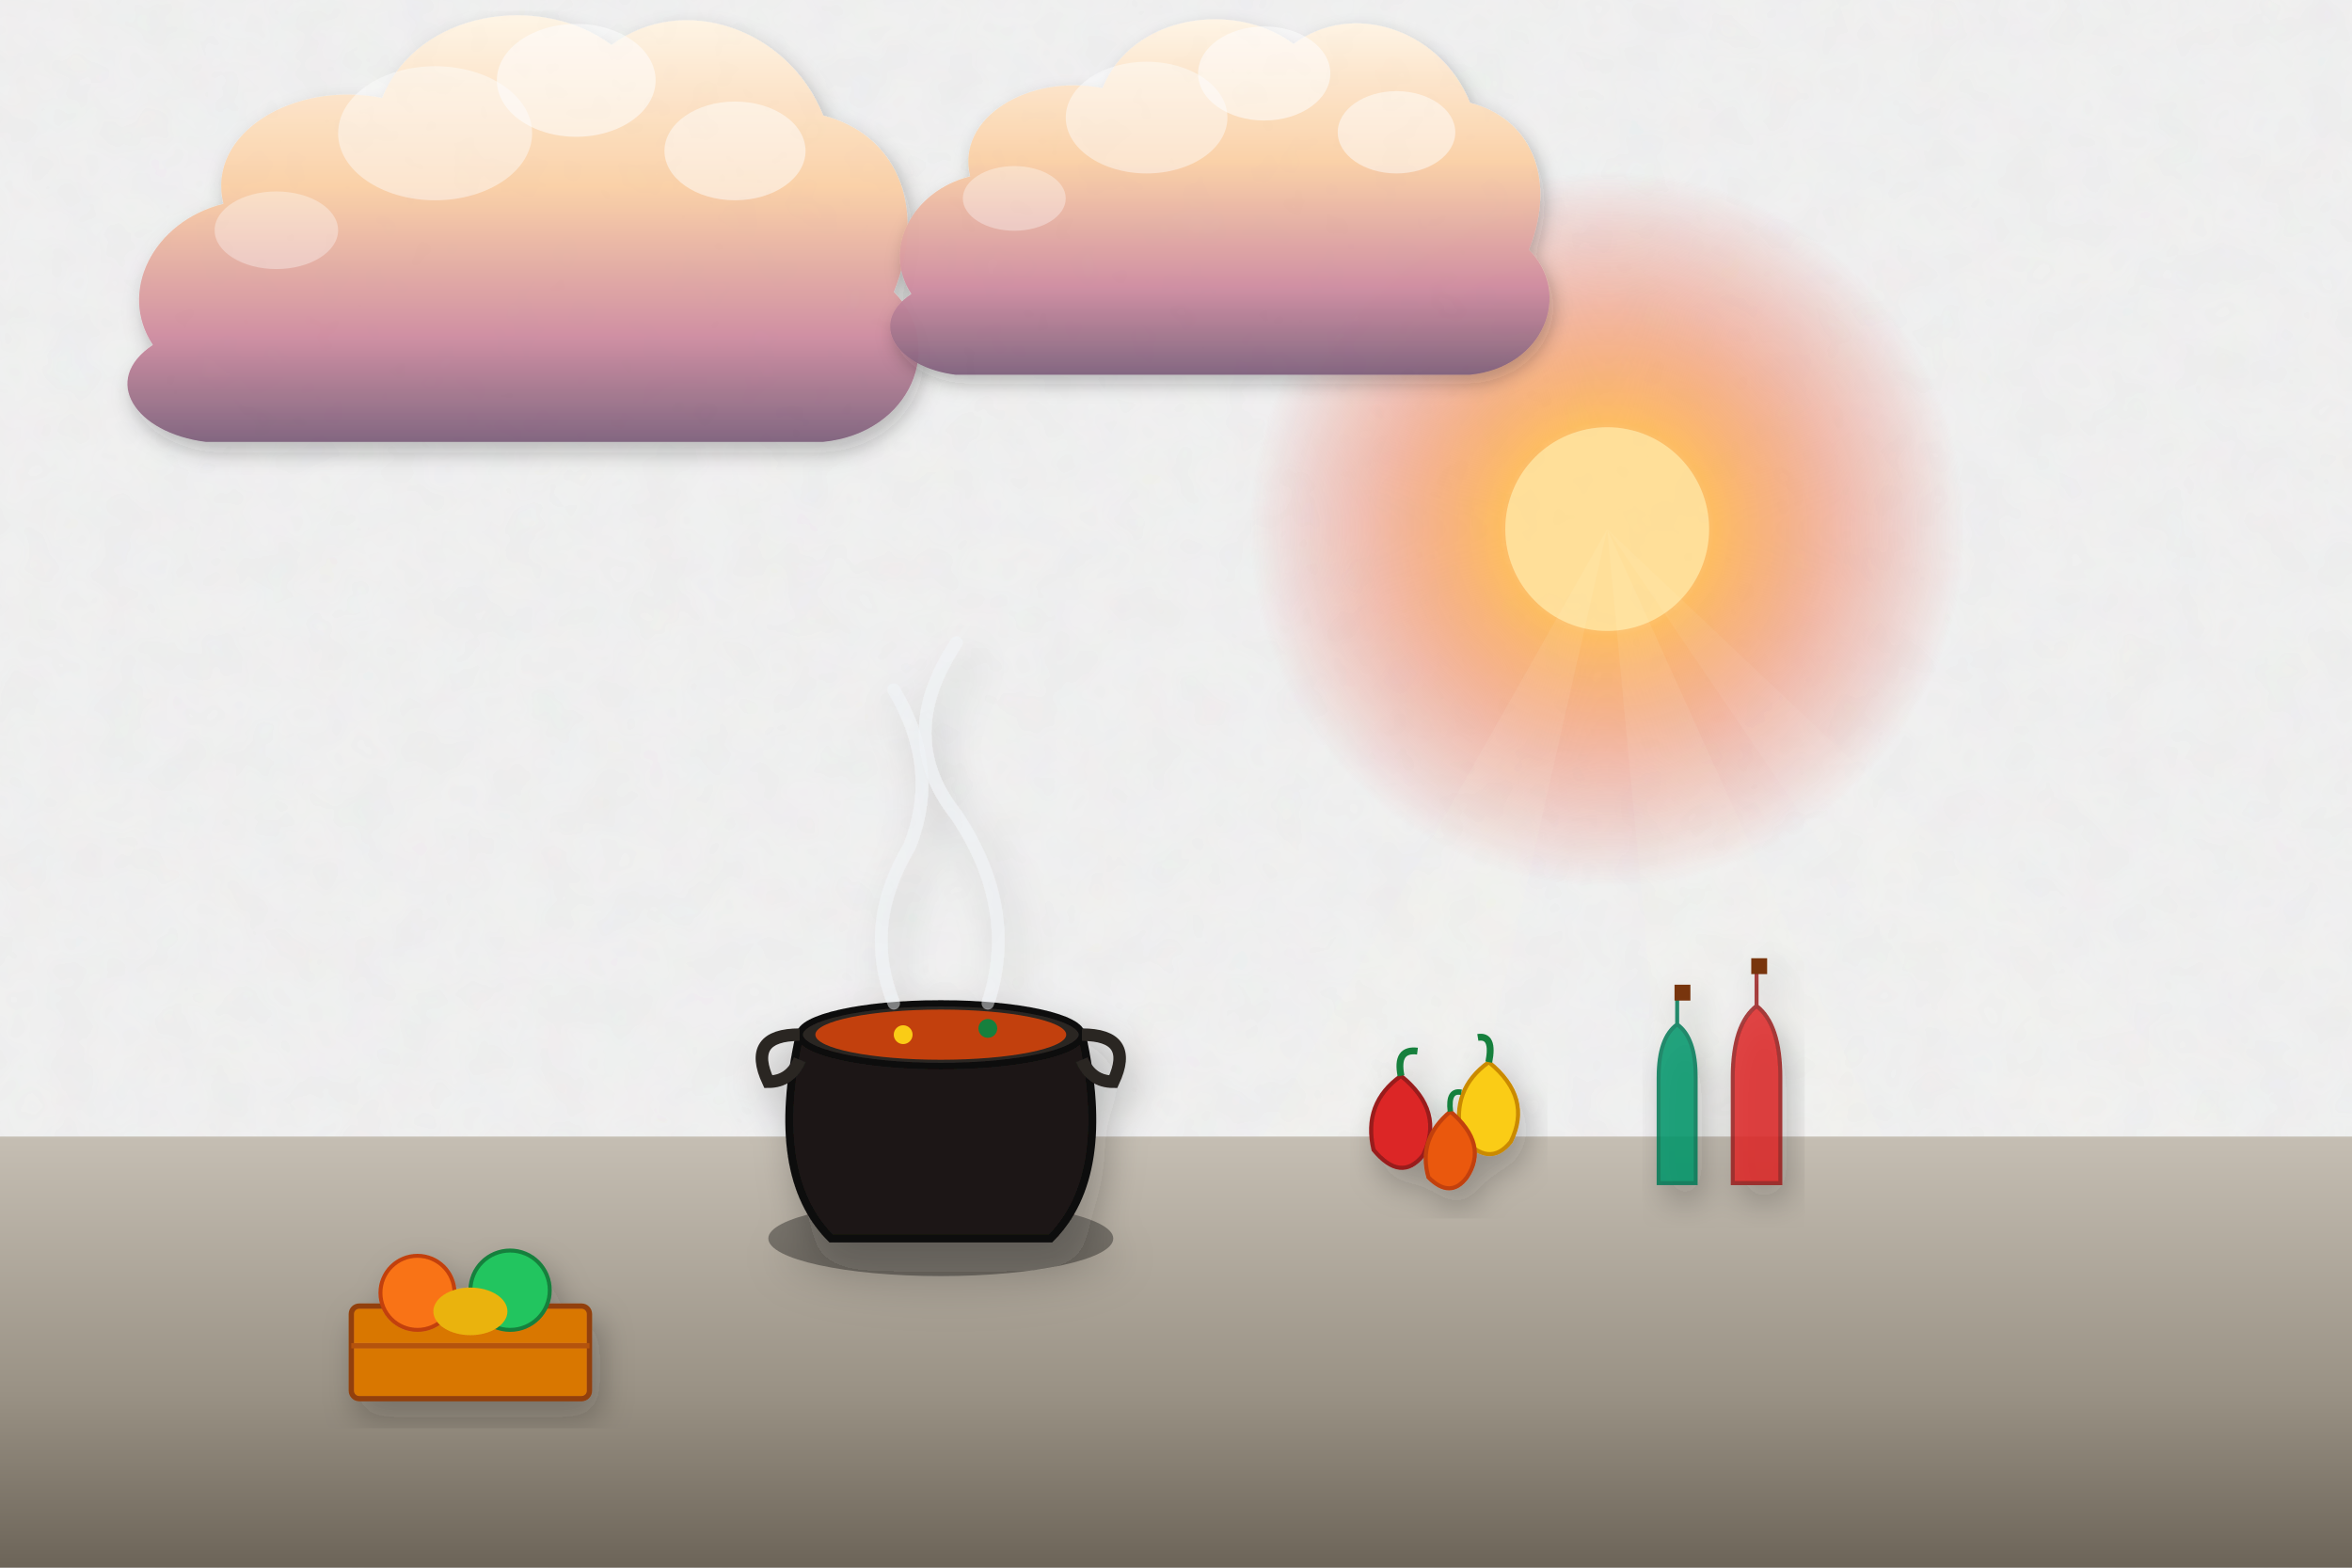
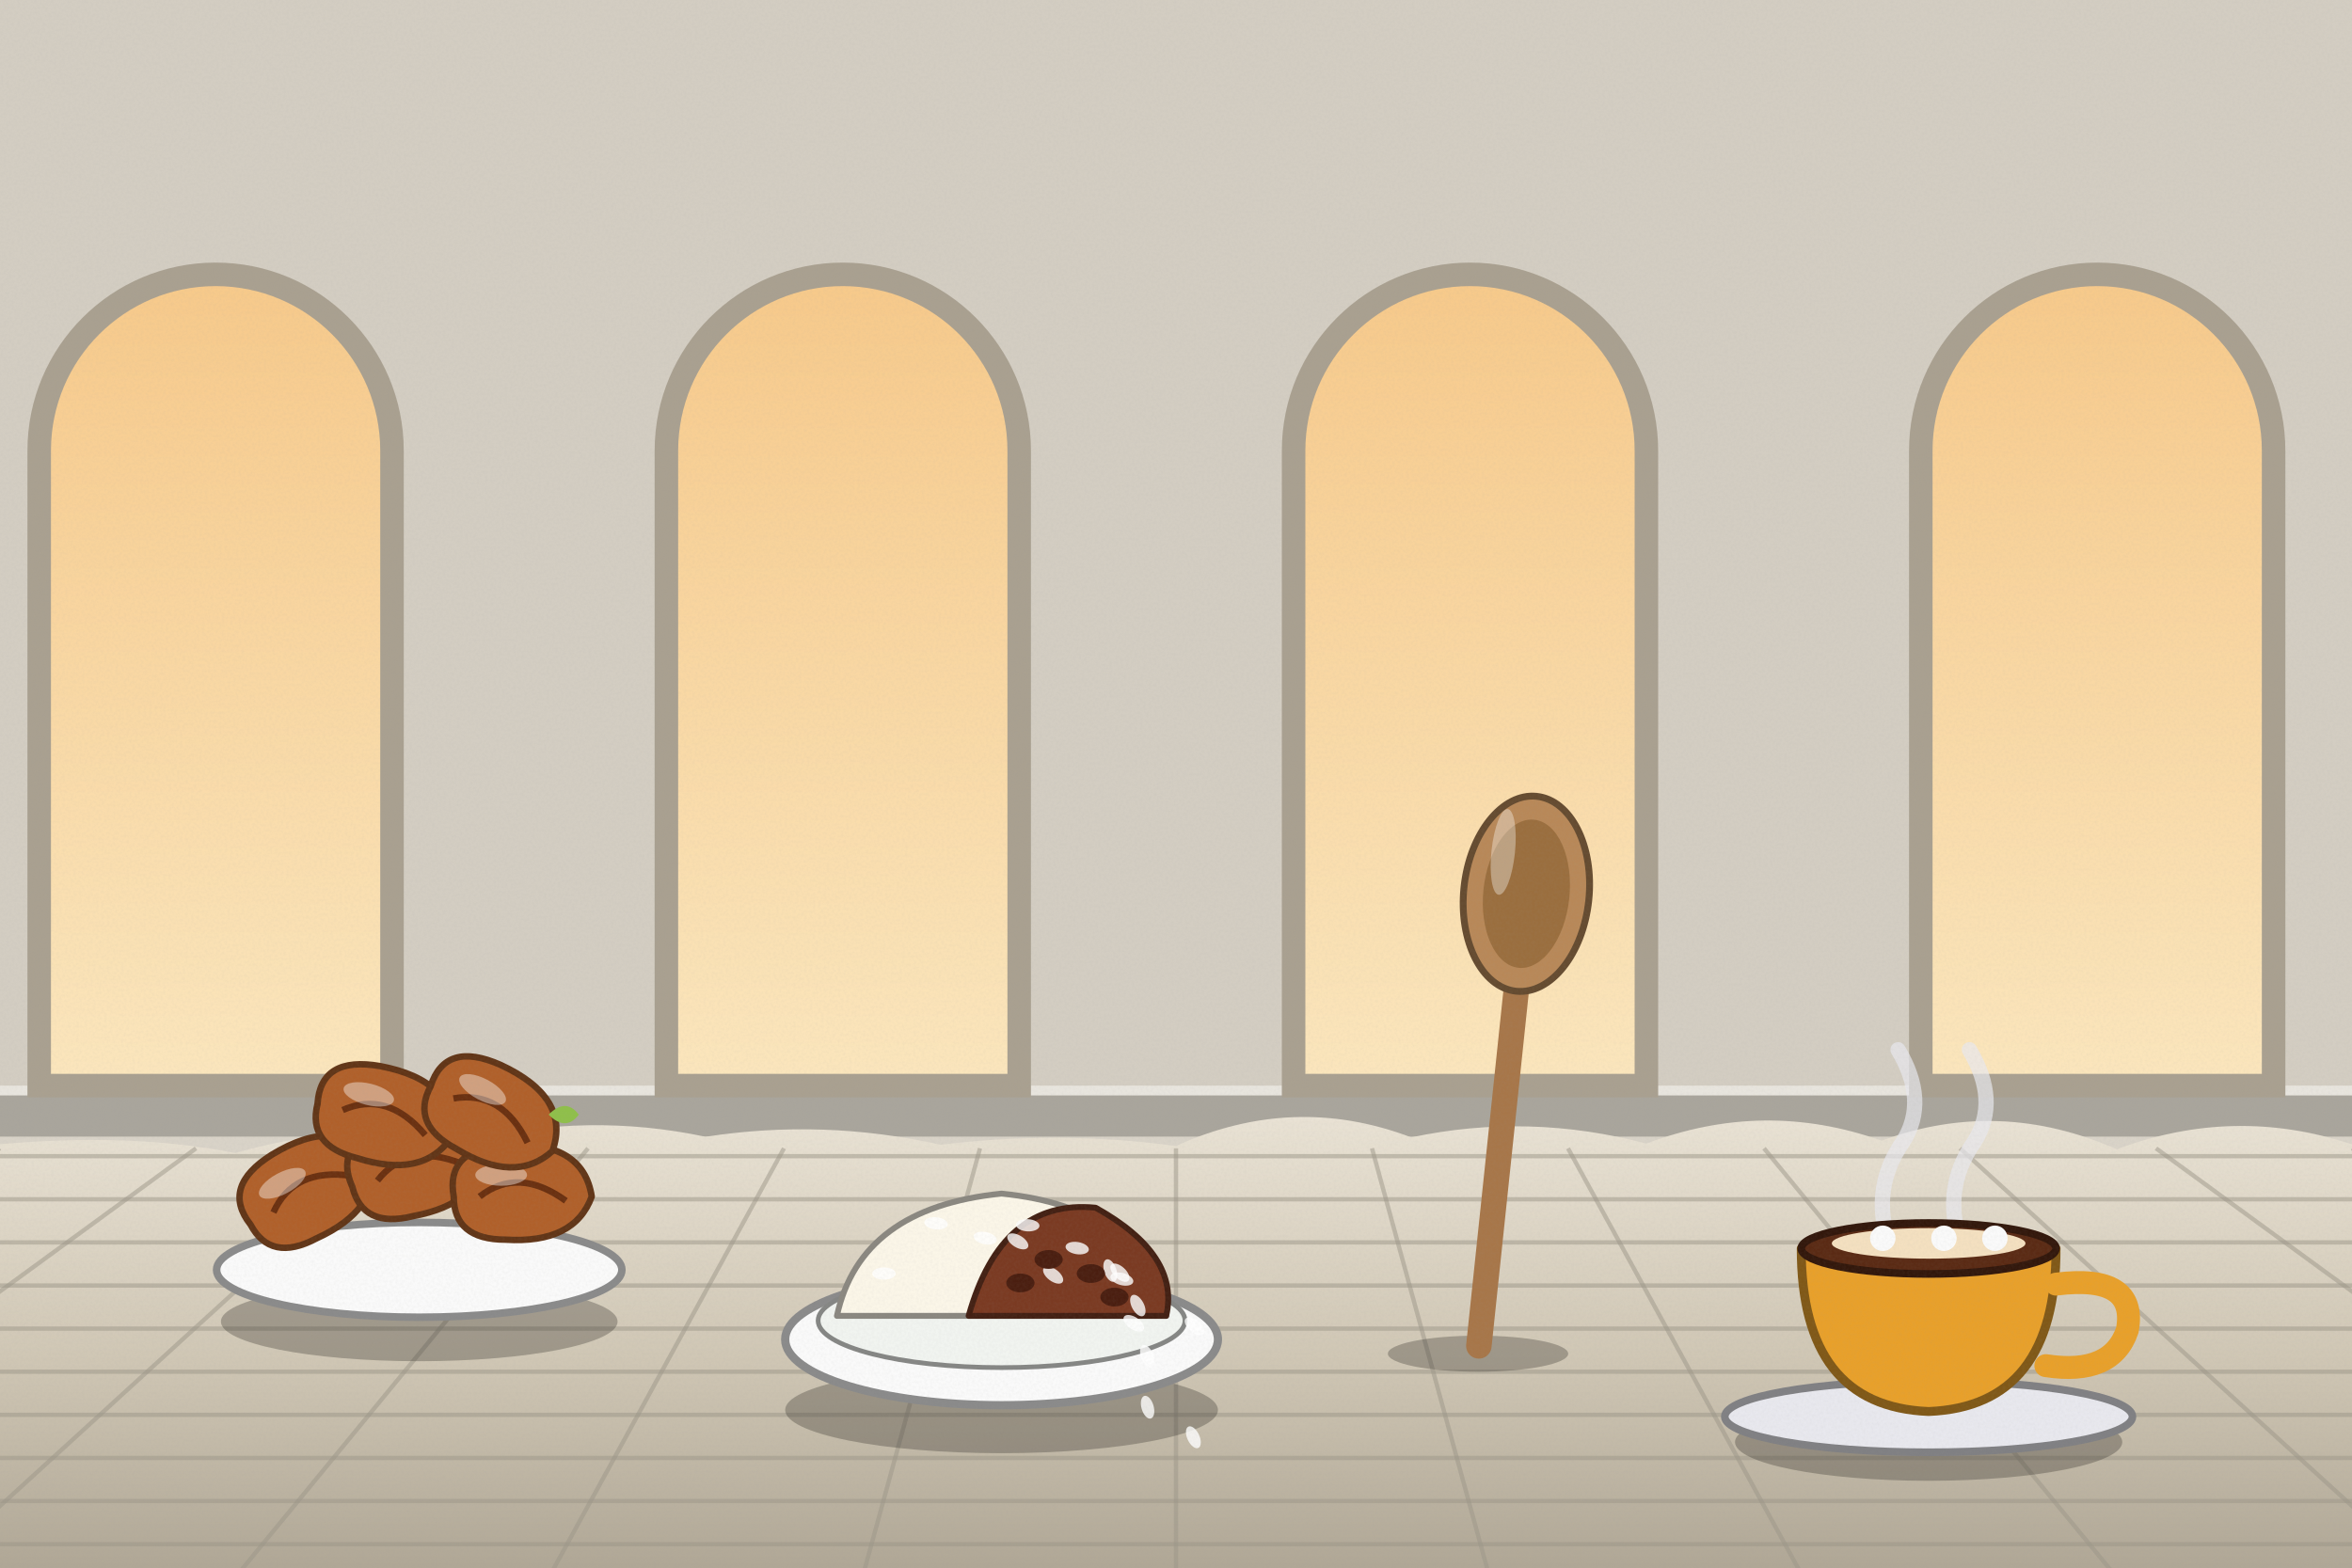
<svg xmlns="http://www.w3.org/2000/svg" viewBox="0 0 1200 800" width="1200" height="800">
  <defs>
-     <filter id="ghibliPaper" x="0%" y="0%" width="100%" height="100%">
-       <feTurbulence type="fractalNoise" baseFrequency="0.04" numOctaves="3" result="noise" seed="42" />
-       <feColorMatrix type="matrix" values="1 0 0 0 0  0 1 0 0 0  0 0 1 0 0  0 0 0 0.035 0" in="noise" result="coloredNoise" />
-       <feComposite operator="in" in2="SourceGraphic" />
-     </filter>
-     <filter id="softGlow" x="-20%" y="-20%" width="140%" height="140%">
-       <feGaussianBlur stdDeviation="8" result="blur" />
-       <feComposite in="SourceGraphic" in2="blur" operator="over" />
-     </filter>
-     <filter id="dropShadow" x="-20%" y="-20%" width="140%" height="140%">
-       <feDropShadow dx="3" dy="6" stdDeviation="6" flood-color="#141e28" flood-opacity="0.28" />
-     </filter>
-     <linearGradient id="skyDay" x1="0" y1="0" x2="0" y2="1">
-       <stop offset="0%" stop-color="#236ca7" />
-       <stop offset="35%" stop-color="#5fa3d6" />
-       <stop offset="70%" stop-color="#b8e1f2" />
-       <stop offset="100%" stop-color="#fdf3dc" />
-     </linearGradient>
-     <linearGradient id="skySunset" x1="0" y1="0" x2="0" y2="1">
-       <stop offset="0%" stop-color="#31396b" />
-       <stop offset="35%" stop-color="#73507b" />
-       <stop offset="65%" stop-color="#cb6b5c" />
-       <stop offset="85%" stop-color="#f29e5a" />
-       <stop offset="100%" stop-color="#fedaa2" />
-     </linearGradient>
-     <linearGradient id="skyDusk" x1="0" y1="0" x2="0" y2="1">
-       <stop offset="0%" stop-color="#121832" />
-       <stop offset="40%" stop-color="#262f56" />
-       <stop offset="70%" stop-color="#4e3d64" />
-       <stop offset="90%" stop-color="#915264" />
-       <stop offset="100%" stop-color="#d6846c" />
-     </linearGradient>
-     <linearGradient id="cloudBodyDay" x1="0" y1="0" x2="0" y2="1">
-       <stop offset="0%" stop-color="#ffffff" />
-       <stop offset="45%" stop-color="#fcf8f0" />
-       <stop offset="80%" stop-color="#d9e4ec" />
-       <stop offset="100%" stop-color="#b6c8d7" />
-     </linearGradient>
-     <linearGradient id="cloudBodySunset" x1="0" y1="0" x2="0" y2="1">
-       <stop offset="0%" stop-color="#fff5e6" />
-       <stop offset="40%" stop-color="#fbd0a5" />
-       <stop offset="75%" stop-color="#cf8ca0" />
-       <stop offset="100%" stop-color="#7e607c" />
-     </linearGradient>
-     <radialGradient id="sunGlowDay" cx="50%" cy="50%" r="50%">
-       <stop offset="0%" stop-color="#fffced" stop-opacity="1" />
-       <stop offset="35%" stop-color="#ffebaa" stop-opacity="0.85" />
-       <stop offset="70%" stop-color="#ffd573" stop-opacity="0.35" />
-       <stop offset="100%" stop-color="#ffd573" stop-opacity="0" />
-     </radialGradient>
-     <radialGradient id="sunGlowSunset" cx="50%" cy="50%" r="50%">
-       <stop offset="0%" stop-color="#fff8db" stop-opacity="1" />
-       <stop offset="30%" stop-color="#ffb753" stop-opacity="0.9" />
-       <stop offset="65%" stop-color="#f46e45" stop-opacity="0.4" />
-       <stop offset="100%" stop-color="#e04a43" stop-opacity="0" />
-     </radialGradient>
-     <linearGradient id="hillDistant" x1="0" y1="0" x2="0" y2="1">
-       <stop offset="0%" stop-color="#6e94a8" />
-       <stop offset="100%" stop-color="#93b9c7" />
-     </linearGradient>
-     <linearGradient id="hillMid" x1="0" y1="0" x2="0" y2="1">
-       <stop offset="0%" stop-color="#4a7c4f" />
-       <stop offset="50%" stop-color="#3c6a40" />
-       <stop offset="100%" stop-color="#2d5231" />
-     </linearGradient>
-     <linearGradient id="hillNear" x1="0" y1="0" x2="0" y2="1">
-       <stop offset="0%" stop-color="#699e4c" />
-       <stop offset="60%" stop-color="#4c7e33" />
-       <stop offset="100%" stop-color="#2f5720" />
-     </linearGradient>
-     <linearGradient id="woodTone" x1="0" y1="0" x2="0" y2="1">
-       <stop offset="0%" stop-color="#9c6d48" />
-       <stop offset="50%" stop-color="#784f30" />
-       <stop offset="100%" stop-color="#55341c" />
-     </linearGradient>
-     <linearGradient id="brassTone" x1="0" y1="0" x2="1" y2="1">
-       <stop offset="0%" stop-color="#ffe699" />
-       <stop offset="35%" stop-color="#d9a536" />
-       <stop offset="70%" stop-color="#996c14" />
-       <stop offset="100%" stop-color="#5e4007" />
+     <linearGradient id="woodTone" x1="0" y1="0" x2="1" y2="0">
+       <stop offset="0" stop-color="#a77649" />
+       <stop offset=".5" stop-color="#7d5231" />
+       <stop offset="1" stop-color="#5a381e" />
    </linearGradient>
    <linearGradient id="stoneTone" x1="0" y1="0" x2="0" y2="1">
-       <stop offset="0%" stop-color="#c5beb3" />
-       <stop offset="60%" stop-color="#999184" />
-       <stop offset="100%" stop-color="#6c6458" />
+       <stop offset="0" stop-color="#c5beb3" />
+       <stop offset="1" stop-color="#7c7468" />
    </linearGradient>
-     <linearGradient id="waterTone" x1="0" y1="0" x2="0" y2="1">
-       <stop offset="0%" stop-color="#47a5be" />
-       <stop offset="50%" stop-color="#2a7796" />
-       <stop offset="100%" stop-color="#144d6a" />
+     <filter id="softShadow" x="-20%" y="-20%" width="140%" height="140%">
+       <feDropShadow dx="2" dy="5" stdDeviation="4" flood-color="#1b1a14" flood-opacity=".25" />
+     </filter>
+     <filter id="grain" x="0" y="0" width="100%" height="100%">
+       <feTurbulence type="fractalNoise" baseFrequency=".7" numOctaves="2" seed="11" />
+       <feColorMatrix type="matrix" values="0 0 0 0 .34  0 0 0 0 .34  0 0 0 0 .32  0 0 0 .22 -.07" />
+     </filter>
+     <linearGradient id="winSky" x1="0" y1="0" x2="0" y2="1">
+       <stop offset="0" stop-color="#f7c98a" />
+       <stop offset="1" stop-color="#fbe6bd" />
+     </linearGradient>
+     <linearGradient id="gndG" x1="0" y1="0" x2="0" y2="1">
+       <stop offset="0" stop-color="#e9e2d4" />
+       <stop offset=".5" stop-color="#cfc6b4" />
+       <stop offset="1" stop-color="#aaa190" />
    </linearGradient>
  </defs>
-   <rect width="1200" height="800" fill="url(#skySunset)" filter="url(#ghibliPaper)" />
+   <rect width="1200" height="800" fill="#d9d3c8" />
+   <rect x="0" y="0" width="1200" height="580" fill="#c8c2b8" opacity=".35" />
+   <rect x="0" y="558" width="1200" height="22" fill="#a9a59c" />
+   <rect x="0" y="554" width="1200" height="5" fill="#e8e5de" />
  <g>
-     <circle cx="820" cy="270" r="182" fill="url(#sunGlowSunset)" />
-     <circle cx="820" cy="270" r="52" fill="#ffdf99" />
-     <polygon points="820,270 520,800 700,800" fill="#fffbe6" opacity="0.08" />
-     <polygon points="820,270 870,800 1060,800" fill="#fffbe6" opacity="0.08" />
-     <polygon points="820,270 1180,800 1380,800" fill="#fffbe6" opacity="0.06" />
+     <path d="M20,554 L20,230 A90,90 0 0 1 200,230 L200,554 Z" fill="url(#winSky)" stroke="#a9a090" stroke-width="12" />
+     <path d="M340,554 L340,230 A90,90 0 0 1 520,230 L520,554 Z" fill="url(#winSky)" stroke="#a9a090" stroke-width="12" />
+     <path d="M660,554 L660,230 A90,90 0 0 1 840,230 L840,554 Z" fill="url(#winSky)" stroke="#a9a090" stroke-width="12" />
+     <path d="M980,554 L980,230 A90,90 0 0 1 1160,230 L1160,554 Z" fill="url(#winSky)" stroke="#a9a090" stroke-width="12" />
  </g>
-   <g transform="translate(240, 140) scale(0.9)" opacity="0.95">
-     <path d="M-180,40        C-200,10 -180,-30 -140,-40        C-150,-80 -100,-110 -50,-100        C-30,-150 40,-160 80,-130        C120,-160 180,-140 200,-90        C240,-80 260,-40 240,10        C270,40 250,90 200,95        L-150,95        C-190,90 -210,60 -180,40 Z" fill="url(#cloudBodySunset)" filter="url(#dropShadow)" />
-     <ellipse cx="60" cy="-110" rx="45" ry="32" fill="#ffffff" opacity="0.55" />
-     <ellipse cx="-20" cy="-80" rx="55" ry="38" fill="#ffffff" opacity="0.45" />
-     <ellipse cx="150" cy="-70" rx="40" ry="28" fill="#ffffff" opacity="0.5" />
-     <ellipse cx="-110" cy="-25" rx="35" ry="22" fill="#ffffff" opacity="0.35" />
+   <g>
+     <path d="M-20,586 Q60,576.4 120,588.4 Q180,571.2 240,582 Q300,567.4 360,580.1 Q420,570.8 480,584.2 Q540,576.8 600,584.8 Q660,557.6 720,580.4 Q780,567.7 840,583.6 Q900,560.8 960,582.1 Q1020,560 1080,586.5 Q1140,564 1200,584 Q1260,566.7 1320,589.3 L1240,820 L-20,820 Z" fill="url(#gndG)" />
+     <line x1="-10" y1="590" x2="1210" y2="590" stroke="#9b9587" stroke-width="2.2" opacity=".5" />
+     <line x1="-10" y1="612" x2="1210" y2="612" stroke="#9b9587" stroke-width="2.2" opacity=".5" />
+     <line x1="-10" y1="634" x2="1210" y2="634" stroke="#9b9587" stroke-width="2.2" opacity=".5" />
+     <line x1="-10" y1="656" x2="1210" y2="656" stroke="#9b9587" stroke-width="2.2" opacity=".5" />
+     <line x1="-10" y1="678" x2="1210" y2="678" stroke="#9b9587" stroke-width="2.2" opacity=".5" />
+     <line x1="-10" y1="700" x2="1210" y2="700" stroke="#9b9587" stroke-width="2.2" opacity=".5" />
+     <line x1="-10" y1="722" x2="1210" y2="722" stroke="#9b9587" stroke-width="2.2" opacity=".5" />
+     <line x1="-10" y1="744" x2="1210" y2="744" stroke="#9b9587" stroke-width="2.2" opacity=".5" />
+     <line x1="-10" y1="766" x2="1210" y2="766" stroke="#9b9587" stroke-width="2.2" opacity=".5" />
+     <line x1="-10" y1="788" x2="1210" y2="788" stroke="#9b9587" stroke-width="2.2" opacity=".5" />
+     <line x1="0" y1="586" x2="-360" y2="805" stroke="#9b9587" stroke-width="2.2" opacity=".5" />
+     <line x1="100" y1="586" x2="-200" y2="805" stroke="#9b9587" stroke-width="2.2" opacity=".5" />
+     <line x1="200" y1="586" x2="-40" y2="805" stroke="#9b9587" stroke-width="2.2" opacity=".5" />
+     <line x1="300" y1="586" x2="120" y2="805" stroke="#9b9587" stroke-width="2.2" opacity=".5" />
+     <line x1="400" y1="586" x2="280" y2="805" stroke="#9b9587" stroke-width="2.2" opacity=".5" />
+     <line x1="500" y1="586" x2="440" y2="805" stroke="#9b9587" stroke-width="2.2" opacity=".5" />
+     <line x1="600" y1="586" x2="600" y2="805" stroke="#9b9587" stroke-width="2.2" opacity=".5" />
+     <line x1="700" y1="586" x2="760" y2="805" stroke="#9b9587" stroke-width="2.2" opacity=".5" />
+     <line x1="800" y1="586" x2="920" y2="805" stroke="#9b9587" stroke-width="2.2" opacity=".5" />
+     <line x1="900" y1="586" x2="1080" y2="805" stroke="#9b9587" stroke-width="2.2" opacity=".5" />
+     <line x1="1000" y1="586" x2="1240" y2="805" stroke="#9b9587" stroke-width="2.2" opacity=".5" />
+     <line x1="1100" y1="586" x2="1400" y2="805" stroke="#9b9587" stroke-width="2.2" opacity=".5" />
+     <line x1="1200" y1="586" x2="1560" y2="805" stroke="#9b9587" stroke-width="2.2" opacity=".5" />
  </g>
-   <g transform="translate(600, 120) scale(0.75)" opacity="0.95">
-     <path d="M-180,40        C-200,10 -180,-30 -140,-40        C-150,-80 -100,-110 -50,-100        C-30,-150 40,-160 80,-130        C120,-160 180,-140 200,-90        C240,-80 260,-40 240,10        C270,40 250,90 200,95        L-150,95        C-190,90 -210,60 -180,40 Z" fill="url(#cloudBodySunset)" filter="url(#dropShadow)" />
-     <ellipse cx="60" cy="-110" rx="45" ry="32" fill="#ffffff" opacity="0.55" />
-     <ellipse cx="-20" cy="-80" rx="55" ry="38" fill="#ffffff" opacity="0.45" />
-     <ellipse cx="150" cy="-70" rx="40" ry="28" fill="#ffffff" opacity="0.5" />
-     <ellipse cx="-110" cy="-25" rx="35" ry="22" fill="#ffffff" opacity="0.35" />
+   <g transform="translate(213.9,674.4) scale(1.1)">
+     <ellipse cx="0" cy="0" rx="92" ry="18.4" fill="#1b1a14" opacity="0.28" />
+     <ellipse cx="0" cy="-24" rx="94" ry="22" fill="#fafafa" stroke="#8a8a8a" stroke-width="3.5" />
+     <g transform="translate(-48,-52) rotate(-28)">
+       <path d="M-30,-8 Q-34,-30 -6,-32 Q30,-34 34,-8 Q26,14 -6,12 Q-30,12 -30,-8 Z" fill="#b0602a" stroke="#613517" stroke-width="3" stroke-linejoin="round" stroke-linecap="round" />
+       <path d="M-20,-12 Q-6,-26 18,-14" fill="none" stroke="#252525" stroke-width="0" stroke-linejoin="round" stroke-linecap="round" />
+       <path d="M-18,-8 Q0,-22 22,-6" stroke="#6a3010" stroke-width="3" fill="none" />
+       <ellipse cx="-8" cy="-18" rx="12" ry="5" fill="#ffffff" opacity="0.4" />
+     </g>
+     <g transform="translate(0,-62) rotate(-14)">
+       <path d="M-30,-8 Q-34,-30 -6,-32 Q30,-34 34,-8 Q26,14 -6,12 Q-30,12 -30,-8 Z" fill="#b0602a" stroke="#613517" stroke-width="3" stroke-linejoin="round" stroke-linecap="round" />
+       <path d="M-20,-12 Q-6,-26 18,-14" fill="none" stroke="#252525" stroke-width="0" stroke-linejoin="round" stroke-linecap="round" />
+       <path d="M-18,-8 Q0,-22 22,-6" stroke="#6a3010" stroke-width="3" fill="none" />
+       <ellipse cx="-8" cy="-18" rx="12" ry="5" fill="#ffffff" opacity="0.4" />
+     </g>
+     <g transform="translate(46,-50) rotate(0)">
+       <path d="M-30,-8 Q-34,-30 -6,-32 Q30,-34 34,-8 Q26,14 -6,12 Q-30,12 -30,-8 Z" fill="#b0602a" stroke="#613517" stroke-width="3" stroke-linejoin="round" stroke-linecap="round" />
+       <path d="M-20,-12 Q-6,-26 18,-14" fill="none" stroke="#252525" stroke-width="0" stroke-linejoin="round" stroke-linecap="round" />
+       <path d="M-18,-8 Q0,-22 22,-6" stroke="#6a3010" stroke-width="3" fill="none" />
+       <ellipse cx="-8" cy="-18" rx="12" ry="5" fill="#ffffff" opacity="0.4" />
+     </g>
+     <g transform="translate(-20,-86) rotate(14)">
+       <path d="M-30,-8 Q-34,-30 -6,-32 Q30,-34 34,-8 Q26,14 -6,12 Q-30,12 -30,-8 Z" fill="#b0602a" stroke="#613517" stroke-width="3" stroke-linejoin="round" stroke-linecap="round" />
+       <path d="M-20,-12 Q-6,-26 18,-14" fill="none" stroke="#252525" stroke-width="0" stroke-linejoin="round" stroke-linecap="round" />
+       <path d="M-18,-8 Q0,-22 22,-6" stroke="#6a3010" stroke-width="3" fill="none" />
+       <ellipse cx="-8" cy="-18" rx="12" ry="5" fill="#ffffff" opacity="0.4" />
+     </g>
+     <g transform="translate(28,-88) rotate(28)">
+       <path d="M-30,-8 Q-34,-30 -6,-32 Q30,-34 34,-8 Q26,14 -6,12 Q-30,12 -30,-8 Z" fill="#b0602a" stroke="#613517" stroke-width="3" stroke-linejoin="round" stroke-linecap="round" />
+       <path d="M-20,-12 Q-6,-26 18,-14" fill="none" stroke="#252525" stroke-width="0" stroke-linejoin="round" stroke-linecap="round" />
+       <path d="M-18,-8 Q0,-22 22,-6" stroke="#6a3010" stroke-width="3" fill="none" />
+       <ellipse cx="-8" cy="-18" rx="12" ry="5" fill="#ffffff" opacity="0.4" />
+     </g>
+     <path d="M60,-96 q8,-8 14,0 q-6,8 -14,0" fill="#8fbf4a" />
  </g>
-   <rect width="1200" height="800" fill="#f97316" opacity="0.3" filter="url(#ghibliPaper)" />
-   <rect x="0" y="580" width="1200" height="220" fill="url(#stoneTone)" />
-   <g transform="translate(480, 560) scale(1.6)" filter="url(#dropShadow)">
-     <ellipse cx="0" cy="45" rx="55" ry="12" fill="#000000" opacity="0.35" />
-     <path d="M-45,-20 L45,-20 Q55,25 35,45 L-35,45 Q-55,25 -45,-20 Z" fill="#1c1917" stroke="#0c0a09" stroke-width="2.5" />
-     <ellipse cx="0" cy="-20" rx="45" ry="10" fill="#292524" stroke="#0c0a09" stroke-width="2" />
-     <path d="M-45,-20 Q-62,-20 -55,-5 Q-48,-5 -45,-12" stroke="#292524" stroke-width="4" fill="none" />
-     <path d="M45,-20 Q62,-20 55,-5 Q48,-5 45,-12" stroke="#292524" stroke-width="4" fill="none" />
-     <ellipse cx="0" cy="-20" rx="40" ry="8" fill="#c2410c" />
-     <circle cx="-12" cy="-20" r="3" fill="#facc15" />
-     <circle cx="15" cy="-22" r="3" fill="#15803d" />
-     <path d="M-15,-30 Q-25,-55 -10,-80 Q0,-105 -15,-130" stroke="#f1f5f9" stroke-width="4" opacity="0.5" fill="none" stroke-linecap="round" />
-     <path d="M15,-30 Q25,-60 5,-90 Q-15,-115 5,-145" stroke="#f1f5f9" stroke-width="4" opacity="0.5" fill="none" stroke-linecap="round" />
-   </g>
-   <g transform="translate(740, 570) scale(1.4)" filter="url(#dropShadow)">
-     <g transform="translate(-18, 0)">
-       <path d="M0,-15 Q-14,-5 -10,12 Q0,24 8,14 Q16,-2 0,-15 Z" fill="#dc2626" stroke="#991b1b" stroke-width="1.5" />
-       <path d="M0,-15 Q-2,-25 6,-24" stroke="#15803d" stroke-width="2.5" fill="none" />
-     </g>
-     <g transform="translate(14, -5)">
-       <path d="M0,-15 Q-14,-5 -10,12 Q0,24 8,14 Q16,-2 0,-15 Z" fill="#facc15" stroke="#ca8a04" stroke-width="1.5" />
-       <path d="M0,-15 Q2,-25 -4,-24" stroke="#15803d" stroke-width="2.5" fill="none" />
-     </g>
-     <g transform="translate(0, 10)">
-       <path d="M0,-12 Q-12,-2 -8,12 Q0,20 6,12 Q14,0 0,-12 Z" fill="#ea580c" stroke="#c2410c" stroke-width="1.5" />
-       <path d="M0,-12 Q-1,-20 4,-19" stroke="#15803d" stroke-width="2" fill="none" />
+   <g transform="translate(754.1,690.8) scale(1)">
+     <ellipse cx="0" cy="0" rx="46" ry="9.2" fill="#1b1a14" opacity="0.28" />
+     <g transform="rotate(6)">
+       <line x1="0" y1="-4" x2="0" y2="-190" stroke="#a77649" stroke-width="13" stroke-linecap="round" />
+       <ellipse cx="0" cy="-236" rx="32" ry="50" fill="#b88858" stroke="#654b30" stroke-width="3.5" />
+       <ellipse cx="0" cy="-236" rx="22" ry="38" fill="#9a6e3e" stroke="#553d22" stroke-width="0" />
+       <ellipse cx="-14" cy="-256" rx="6" ry="22" fill="#ffffff" opacity="0.35" />
    </g>
  </g>
-   <g transform="translate(880, 570) scale(1.35)" filter="url(#dropShadow)">
-     <path d="M-18,-45 L-18,-35 Q-25,-30 -25,-15 L-25,25 L-11,25 L-11,-15 Q-11,-30 -18,-35 Z" fill="#059669" opacity="0.85" stroke="#047857" stroke-width="1.5" />
-     <rect x="-19" y="-50" width="6" height="6" fill="#78350f" />
-     <path d="M12,-55 L12,-42 Q3,-35 3,-15 L3,25 L21,25 L21,-15 Q21,-35 12,-42 Z" fill="#dc2626" opacity="0.85" stroke="#991b1b" stroke-width="1.5" />
-     <rect x="10" y="-60" width="6" height="6" fill="#78350f" />
+   <g transform="translate(511,719.5) scale(1.2)">
+     <ellipse cx="0" cy="0" rx="92" ry="18.4" fill="#1b1a14" opacity="0.28" />
+     <ellipse cx="0" cy="-30" rx="92" ry="28" fill="#fafafa" stroke="#8a8a8a" stroke-width="3.5" />
+     <ellipse cx="0" cy="-38" rx="78" ry="20" fill="#f1f4f0" stroke="#858684" stroke-width="2" />
+     <path d="M-70,-40 Q-60,-86 0,-92 Q60,-86 70,-40 Z" fill="#fbf6e8" stroke="#8a8780" stroke-width="2.5" stroke-linejoin="round" stroke-linecap="round" />
+     <path d="M-14,-40 Q0,-90 40,-86 Q76,-66 70,-40 Z" fill="#7a3a22" stroke="#432013" stroke-width="2.5" stroke-linejoin="round" stroke-linecap="round" />
+     <ellipse cx="-50" cy="-58" rx="5" ry="2.6" fill="#fff" transform="rotate(0 0 0)" opacity=".8" />
+     <ellipse cx="-31" cy="-65" rx="5" ry="2.6" fill="#fff" transform="rotate(31 0 0)" opacity=".8" />
+     <ellipse cx="-12" cy="-72" rx="5" ry="2.6" fill="#fff" transform="rotate(62 0 0)" opacity=".8" />
+     <ellipse cx="7" cy="-79" rx="5" ry="2.6" fill="#fff" transform="rotate(3 0 0)" opacity=".8" />
+     <ellipse cx="26" cy="-62" rx="5" ry="2.6" fill="#fff" transform="rotate(34 0 0)" opacity=".8" />
+     <ellipse cx="45" cy="-69" rx="5" ry="2.6" fill="#fff" transform="rotate(65 0 0)" opacity=".8" />
+     <ellipse cx="-36" cy="-76" rx="5" ry="2.6" fill="#fff" transform="rotate(6 0 0)" opacity=".8" />
+     <ellipse cx="-17" cy="-59" rx="5" ry="2.6" fill="#fff" transform="rotate(37 0 0)" opacity=".8" />
+     <ellipse cx="2" cy="-66" rx="5" ry="2.6" fill="#fff" transform="rotate(68 0 0)" opacity=".8" />
+     <ellipse cx="21" cy="-73" rx="5" ry="2.6" fill="#fff" transform="rotate(9 0 0)" opacity=".8" />
+     <ellipse cx="40" cy="-80" rx="5" ry="2.6" fill="#fff" transform="rotate(40 0 0)" opacity=".8" />
+     <ellipse cx="-41" cy="-63" rx="5" ry="2.6" fill="#fff" transform="rotate(71 0 0)" opacity=".8" />
+     <ellipse cx="-22" cy="-70" rx="5" ry="2.6" fill="#fff" transform="rotate(12 0 0)" opacity=".8" />
+     <ellipse cx="-3" cy="-77" rx="5" ry="2.6" fill="#fff" transform="rotate(43 0 0)" opacity=".8" />
+     <ellipse cx="16" cy="-60" rx="5" ry="2.6" fill="#fff" transform="rotate(74 0 0)" opacity=".8" />
+     <ellipse cx="35" cy="-67" rx="5" ry="2.6" fill="#fff" transform="rotate(15 0 0)" opacity=".8" />
+     <ellipse cx="20" cy="-64" rx="6" ry="4" fill="#4a1e10" />
+     <ellipse cx="38" cy="-58" rx="6" ry="4" fill="#4a1e10" />
+     <ellipse cx="8" cy="-54" rx="6" ry="4" fill="#4a1e10" />
+     <ellipse cx="48" cy="-48" rx="6" ry="4" fill="#4a1e10" />
  </g>
-   <g transform="translate(240, 680) scale(1.35)" filter="url(#dropShadow)">
-     <rect x="-45" y="-10" width="90" height="35" rx="3" fill="#d97706" stroke="#92400e" stroke-width="2" />
-     <line x1="-45" y1="5" x2="45" y2="5" stroke="#b45309" stroke-width="2" />
-     <circle cx="-20" cy="-15" r="14" fill="#f97316" stroke="#c2410c" stroke-width="1.5" />
-     <circle cx="15" cy="-16" r="15" fill="#22c55e" stroke="#15803d" stroke-width="1.5" />
-     <ellipse cx="0" cy="-8" rx="14" ry="9" fill="#eab308" />
+   <g transform="translate(984,735.9) scale(1.3)">
+     <ellipse cx="0" cy="0" rx="76" ry="15.2" fill="#1b1a14" opacity="0.28" />
+     <g stroke="#e8e8ee" stroke-width="6" fill="none" stroke-linecap="round" opacity=".7">
+       <path d="M-14,-74 q-10,-24 4,-44 q10,-16 -2,-36" />
+       <path d="M14,-74 q-10,-24 4,-44 q10,-16 -2,-36" />
+     </g>
+     <ellipse cx="0" cy="-10" rx="80" ry="14" fill="#e8e8ee" stroke="#808083" stroke-width="3" />
+     <path d="M-50,-76 L50,-76 Q50,-14 0,-12 Q-50,-14 -50,-76 Z" fill="#e8a02a" stroke="#805817" stroke-width="3.5" stroke-linejoin="round" stroke-linecap="round" />
+     <ellipse cx="0" cy="-76" rx="50" ry="10" fill="#5a2a14" stroke="#32170b" stroke-width="3" />
+     <ellipse cx="0" cy="-78" rx="38" ry="6" fill="#f4e0c0" stroke="#867b6a" stroke-width="0" />
+     <path d="M50,-62 Q82,-66 78,-44 Q72,-26 46,-30" stroke="#e8a02a" stroke-width="9" fill="none" stroke-linecap="round" />
+     <circle cx="-18" cy="-80" r="5" fill="#fafafa" />
+     <circle cx="6" cy="-80" r="5" fill="#fafafa" />
+     <circle cx="26" cy="-80" r="5" fill="#fafafa" />
  </g>
+   <rect x="-1" y="0" width="1202" height="800" filter="url(#grain)" opacity=".55" />
</svg>
